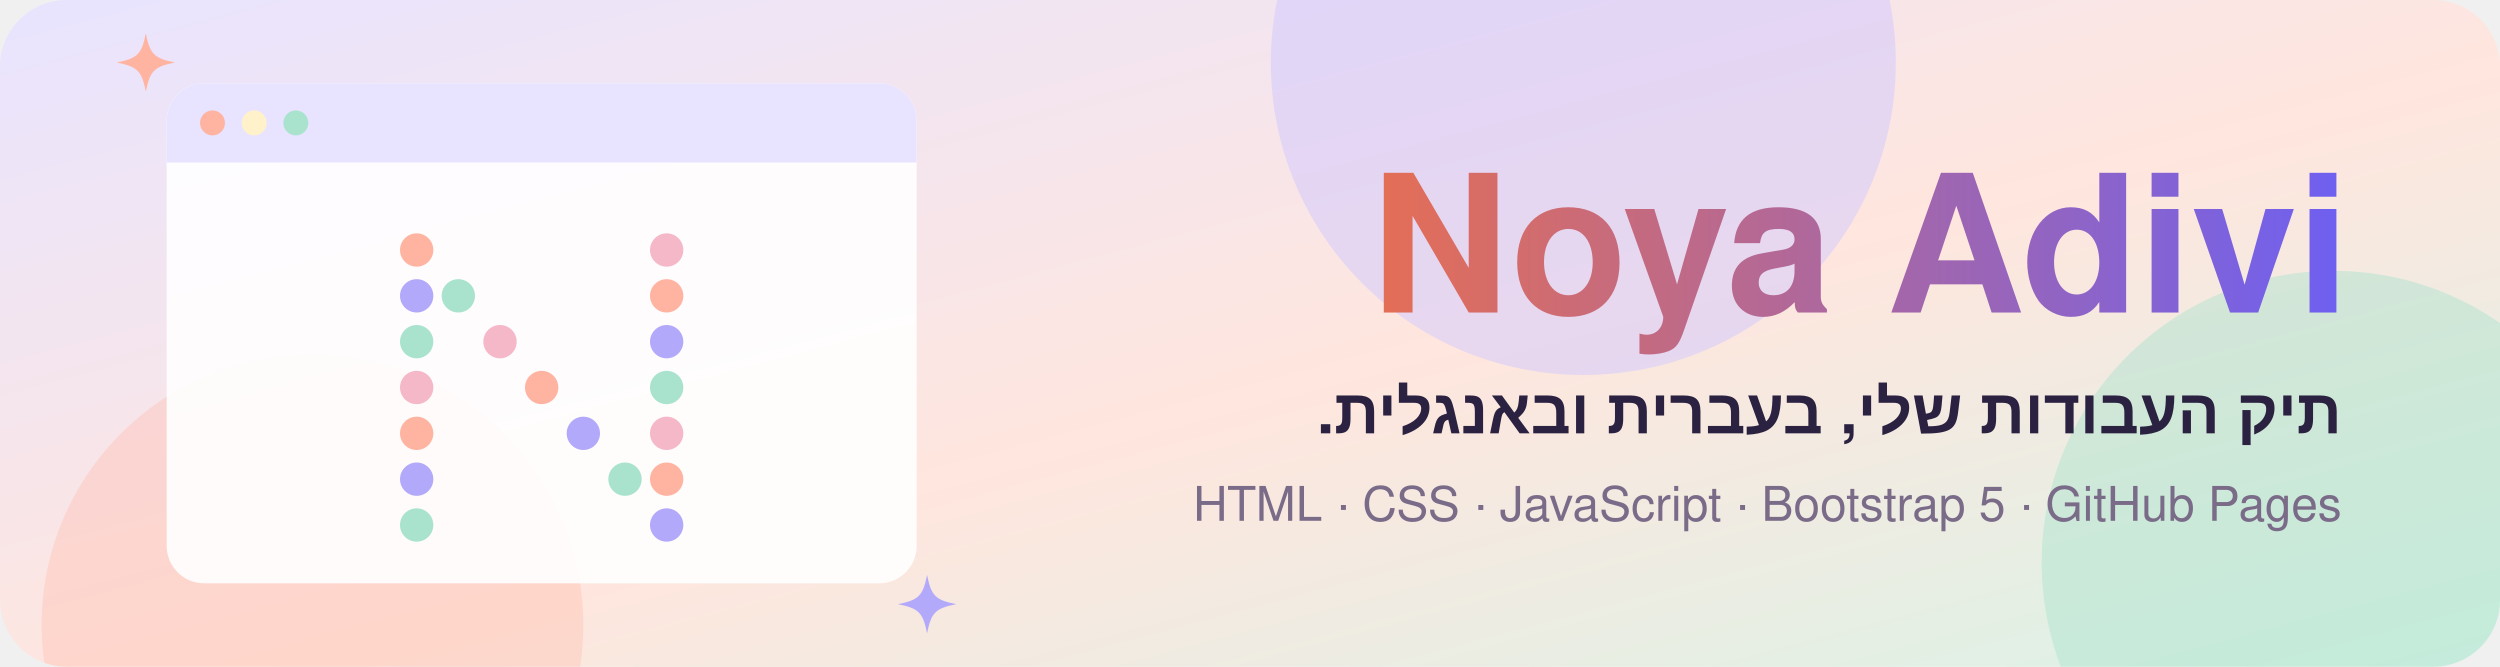
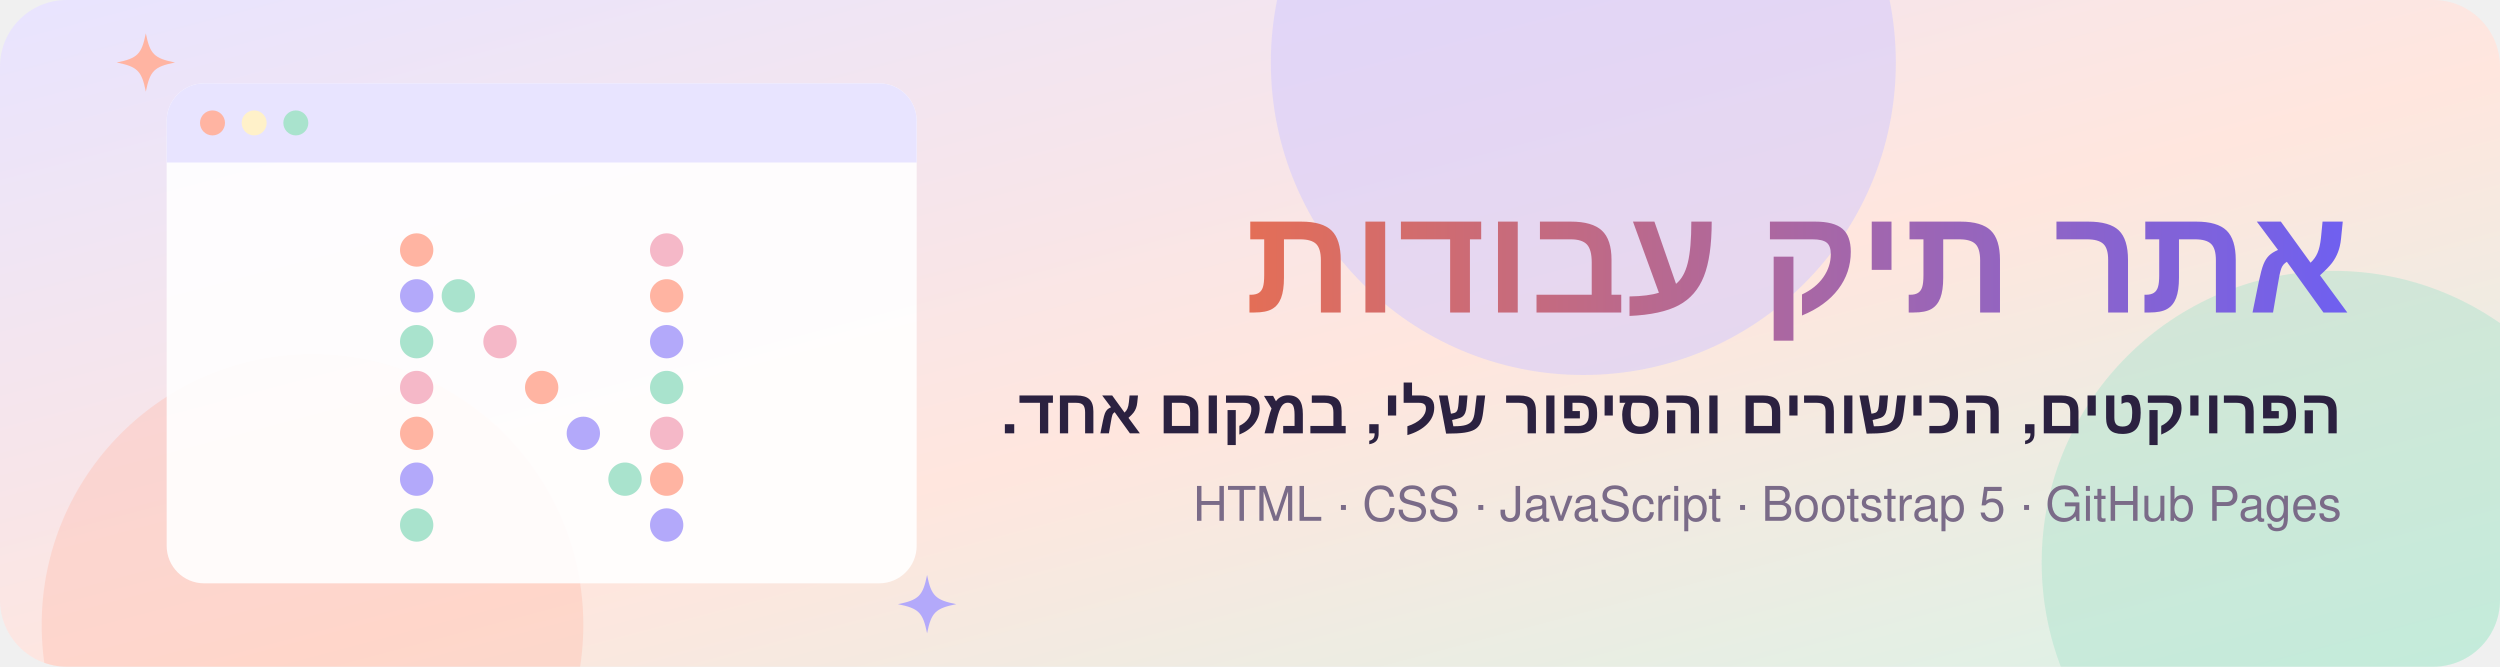
- <svg xmlns="http://www.w3.org/2000/svg" viewBox="0 0 1200 320" width="1200" height="320" role="img" aria-label="Noya Adivi: תיק העבודות שלי, בעברית ובאנגלית.">
+ <svg xmlns="http://www.w3.org/2000/svg" viewBox="0 0 1200 320" width="1200" height="320" role="img" aria-label="אתר תיק עבודות: הפרויקטים, הכישורים והסיפור שלי, במקום אחד.">
  <defs>
    <linearGradient id="bg" x1="0" y1="0" x2="1" y2="1">
      <stop offset="0" stop-color="#E8E4FF" />
      <stop offset=".55" stop-color="#FFE6DE" />
      <stop offset="1" stop-color="#D9F3E7" />
    </linearGradient>
    <linearGradient id="t" x1="0" y1="0" x2="1" y2="0">
      <stop offset="0" stop-color="#E36E57" />
      <stop offset="1" stop-color="#6F60F0" />
    </linearGradient>
    <clipPath id="c">
      <rect width="1200" height="320" rx="32" />
    </clipPath>
    <path id="s" d="M0-14C2-4 4-2 14 0 4 2 2 4 0 14-2 4-4 2-14 0-4-2-2-4 0-14Z" />
    <path id="pin" d="M0 0C-5-9-22-20-22-37a22 22 0 0 1 44 0C22-20 5-9 0 0Z" />
  </defs>
  <style>
.blob{animation:drift 11s ease-in-out infinite alternate}.b2{animation-duration:14s;animation-direction:alternate-reverse}.b3{animation-duration:17s}
.bob{animation:bob 3.4s ease-in-out infinite}.d1{animation-delay:-.9s}.d2{animation-delay:-1.8s}.d3{animation-delay:-2.6s}
.walk{stroke-dasharray:3 15;animation:walk 3s linear infinite}
.tw{animation:tw 3.2s ease-in-out infinite}.t2{animation-delay:-1s}.t3{animation-delay:-2s}
.rise{animation:rise .9s ease-out both}.r2{animation-delay:.2s}
@keyframes drift{to{transform:translate(40px,-20px) scale(1.12)}}
@keyframes bob{0%,100%{transform:translateY(0)}50%{transform:translateY(-10px)}}
@keyframes walk{to{stroke-dashoffset:-54}}
@keyframes tw{0%,100%{opacity:.35}50%{opacity:1}}
@keyframes rise{from{opacity:0;transform:translateY(16px)}}
@media (prefers-reduced-motion:reduce){*{animation:none!important}}
</style>
  <g clip-path="url(#c)">
    <rect width="1200" height="320" fill="url(#bg)" />
    <circle class="blob" cx="150" cy="300" r="130" fill="#FFB4A2" opacity=".32" />
    <circle class="blob b2" cx="760" cy="30" r="150" fill="#CFC8FF" opacity=".5" />
    <circle class="blob b3" cx="1120" cy="270" r="140" fill="#A9E3CD" opacity=".45" />
    <g transform="translate(60 0)">
      <g transform="translate(20 40)">
        <g class="bob">
          <rect width="360" height="240" rx="18" fill="#fff" opacity=".9" />
          <path d="M0 18a18 18 0 0 1 18-18h324a18 18 0 0 1 18 18v20H0z" fill="#E8E4FF" />
          <circle cx="22" cy="19" r="6" fill="#FFB4A2" />
          <circle cx="42" cy="19" r="6" fill="#FFF1C9" />
          <circle cx="62" cy="19" r="6" fill="#A9E3CD" />
          <circle class="tw" cx="120" cy="80" r="8" fill="#FFB4A2" />
          <circle class="tw t2" cx="120" cy="102" r="8" fill="#B3A9FA" />
          <circle class="tw t3" cx="120" cy="124" r="8" fill="#A9E3CD" />
          <circle class="tw" cx="120" cy="146" r="8" fill="#F5B8C8" />
          <circle class="tw t2" cx="120" cy="168" r="8" fill="#FFB4A2" />
          <circle class="tw t3" cx="120" cy="190" r="8" fill="#B3A9FA" />
          <circle class="tw" cx="120" cy="212" r="8" fill="#A9E3CD" />
          <circle class="tw t2" cx="240" cy="80" r="8" fill="#F5B8C8" />
          <circle class="tw t3" cx="240" cy="102" r="8" fill="#FFB4A2" />
          <circle class="tw" cx="240" cy="124" r="8" fill="#B3A9FA" />
          <circle class="tw t2" cx="240" cy="146" r="8" fill="#A9E3CD" />
          <circle class="tw t3" cx="240" cy="168" r="8" fill="#F5B8C8" />
          <circle class="tw" cx="240" cy="190" r="8" fill="#FFB4A2" />
          <circle class="tw t2" cx="240" cy="212" r="8" fill="#B3A9FA" />
          <circle class="tw t3" cx="140" cy="102" r="8" fill="#A9E3CD" />
          <circle class="tw" cx="160" cy="124" r="8" fill="#F5B8C8" />
          <circle class="tw t2" cx="180" cy="146" r="8" fill="#FFB4A2" />
          <circle class="tw t3" cx="200" cy="168" r="8" fill="#B3A9FA" />
          <circle class="tw" cx="220" cy="190" r="8" fill="#A9E3CD" />
        </g>
      </g>
      <use class="tw" href="#s" x="10" y="30" fill="#FFB4A2" />
      <use class="tw t2" href="#s" x="385" y="290" fill="#B3A9FA" />
    </g>
    <g font-family="-apple-system,BlinkMacSystemFont,'Segoe UI',Helvetica,Arial,sans-serif" direction="rtl" text-anchor="start">
-       <text class="rise" x="1128" y="150" font-size="92" font-weight="800" fill="url(#t)" direction="ltr" text-anchor="end">Noya Adivi</text>
-       <text class="rise r2" x="1124" y="208" font-size="30" font-weight="700" fill="#2B2140">תיק העבודות שלי, בעברית ובאנגלית.</text>
+       <text class="rise" x="1128" y="150" font-size="72" font-weight="800" fill="url(#t)" direction="ltr" text-anchor="end">אתר תיק עבודות</text>
+       <text class="rise r2" x="1124" y="208" font-size="30" font-weight="700" fill="#2B2140">הפרויקטים, הכישורים והסיפור שלי, במקום אחד.</text>
      <text class="rise r2" x="1124" y="250" font-size="23" fill="#7A6B88">HTML · CSS · JavaScript · Bootstrap 5 · GitHub Pages</text>
    </g>
  </g>
</svg>
